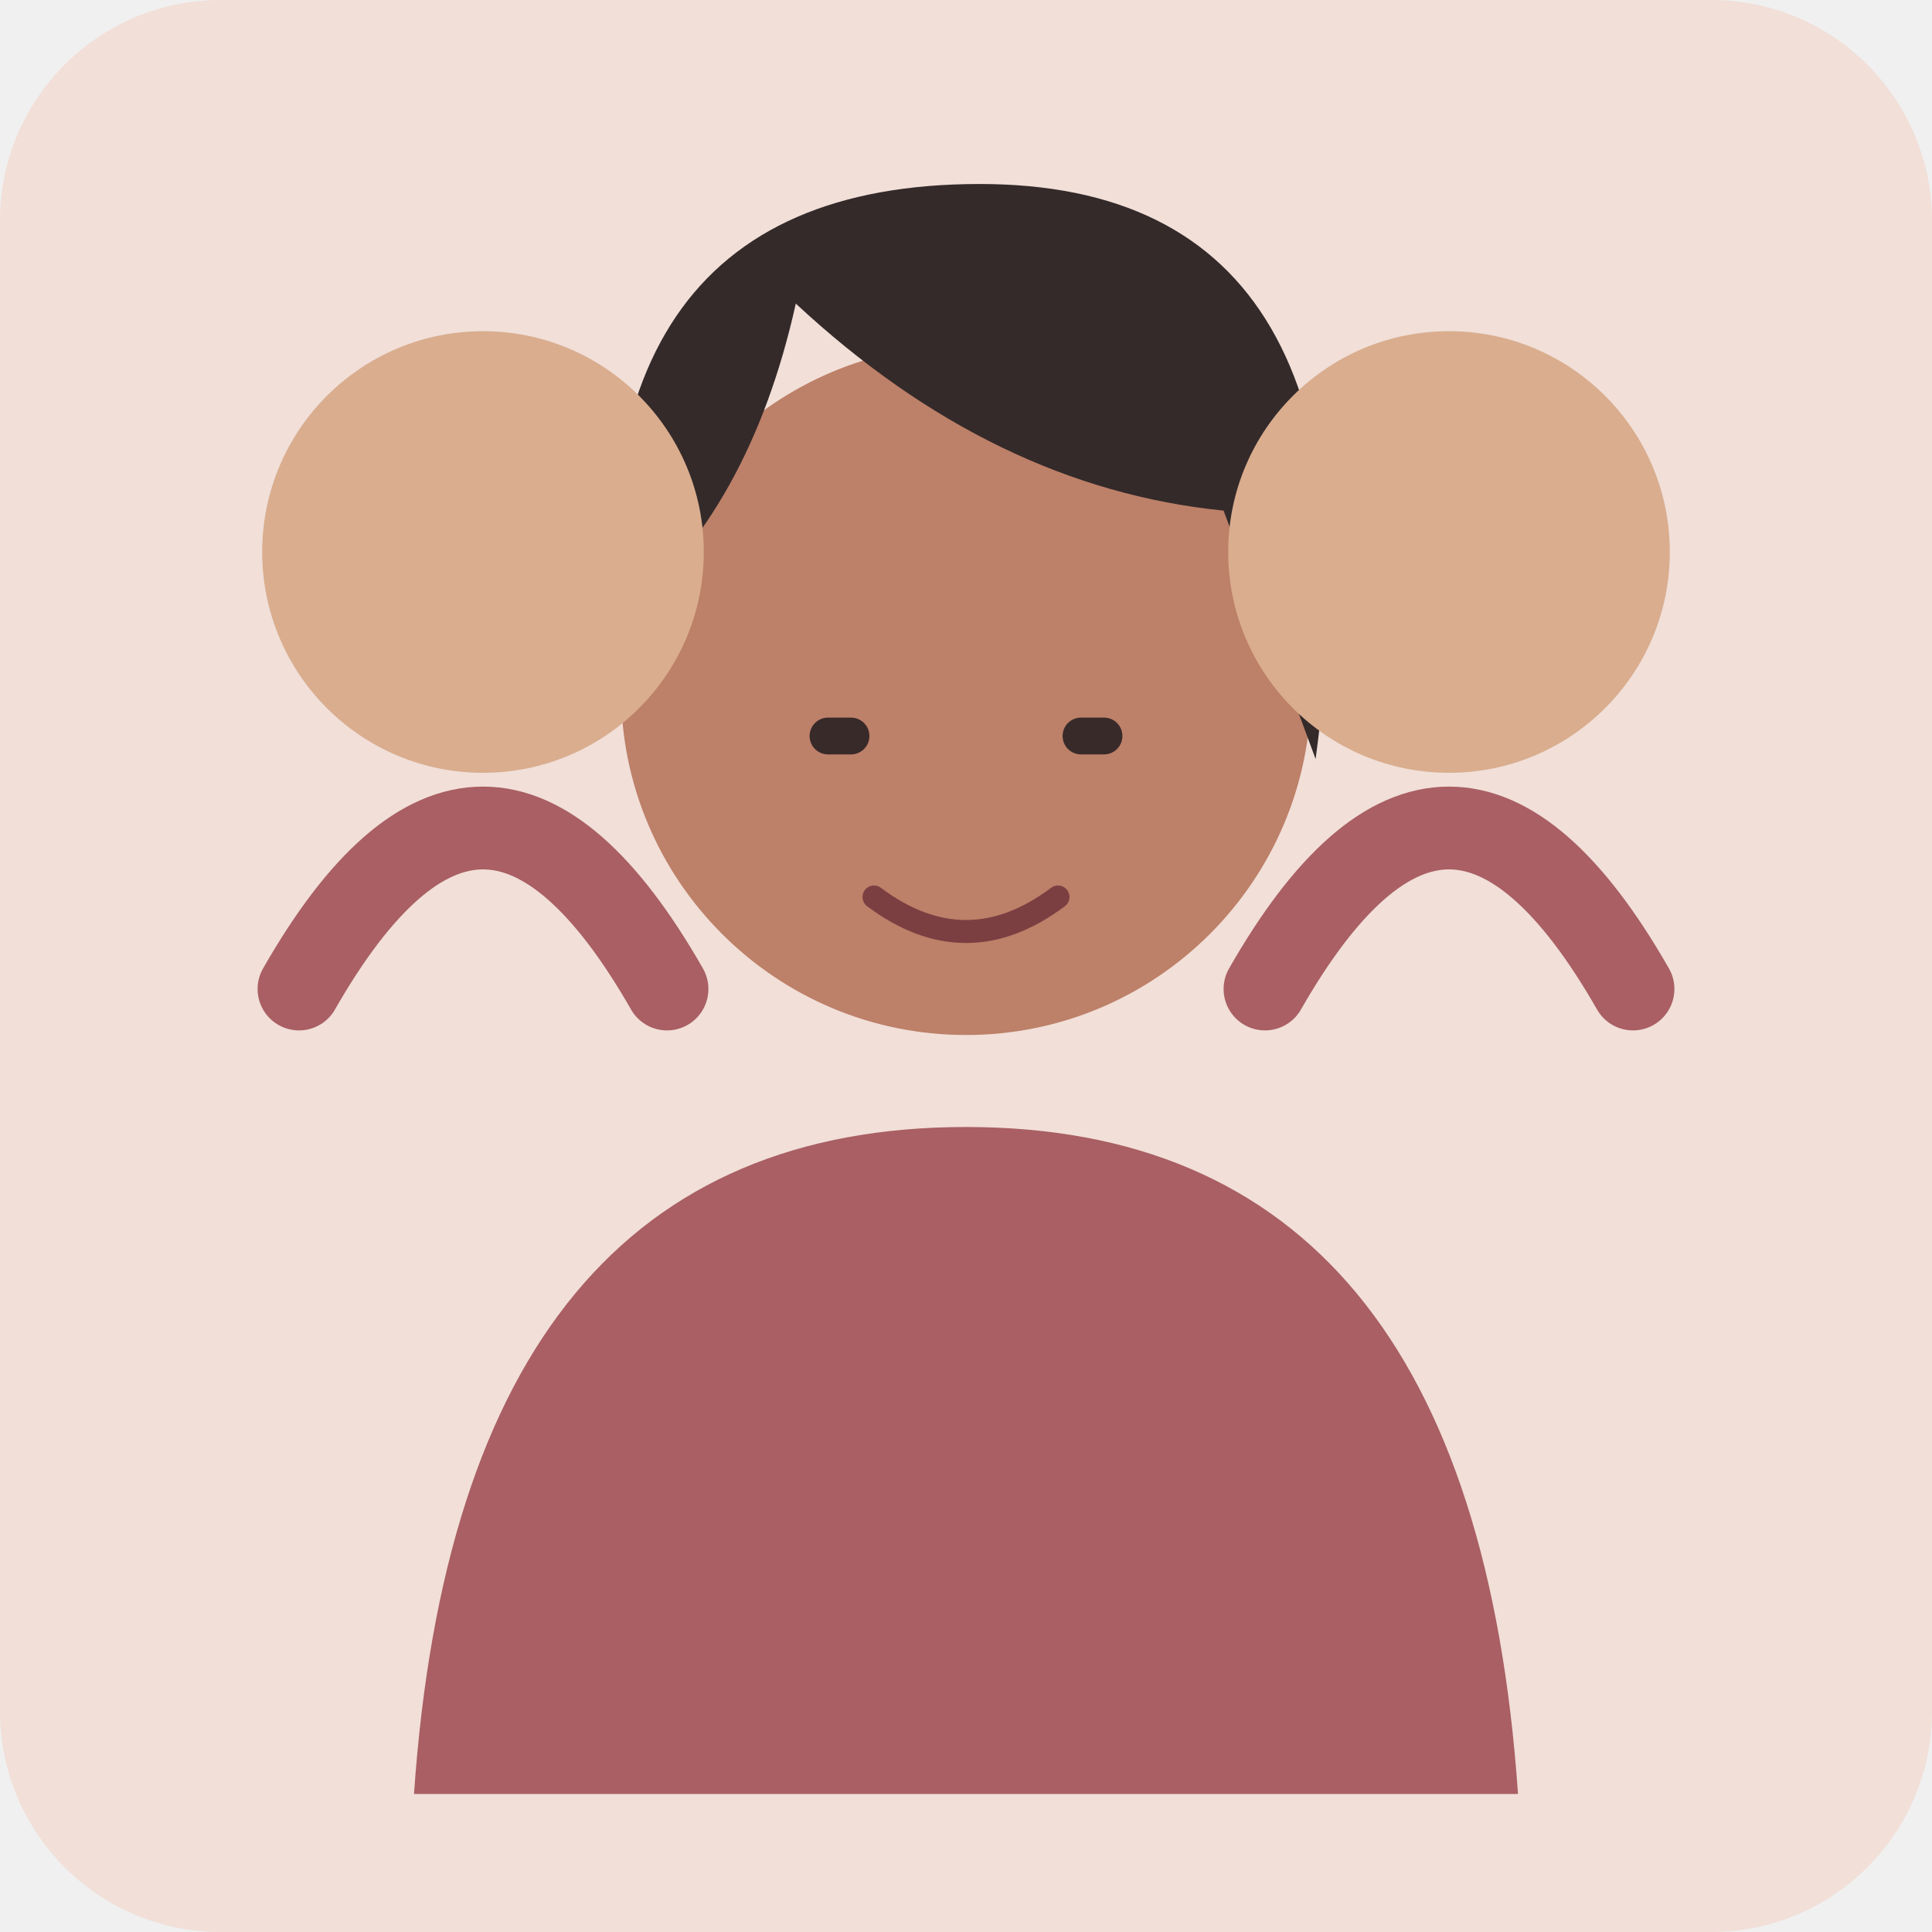
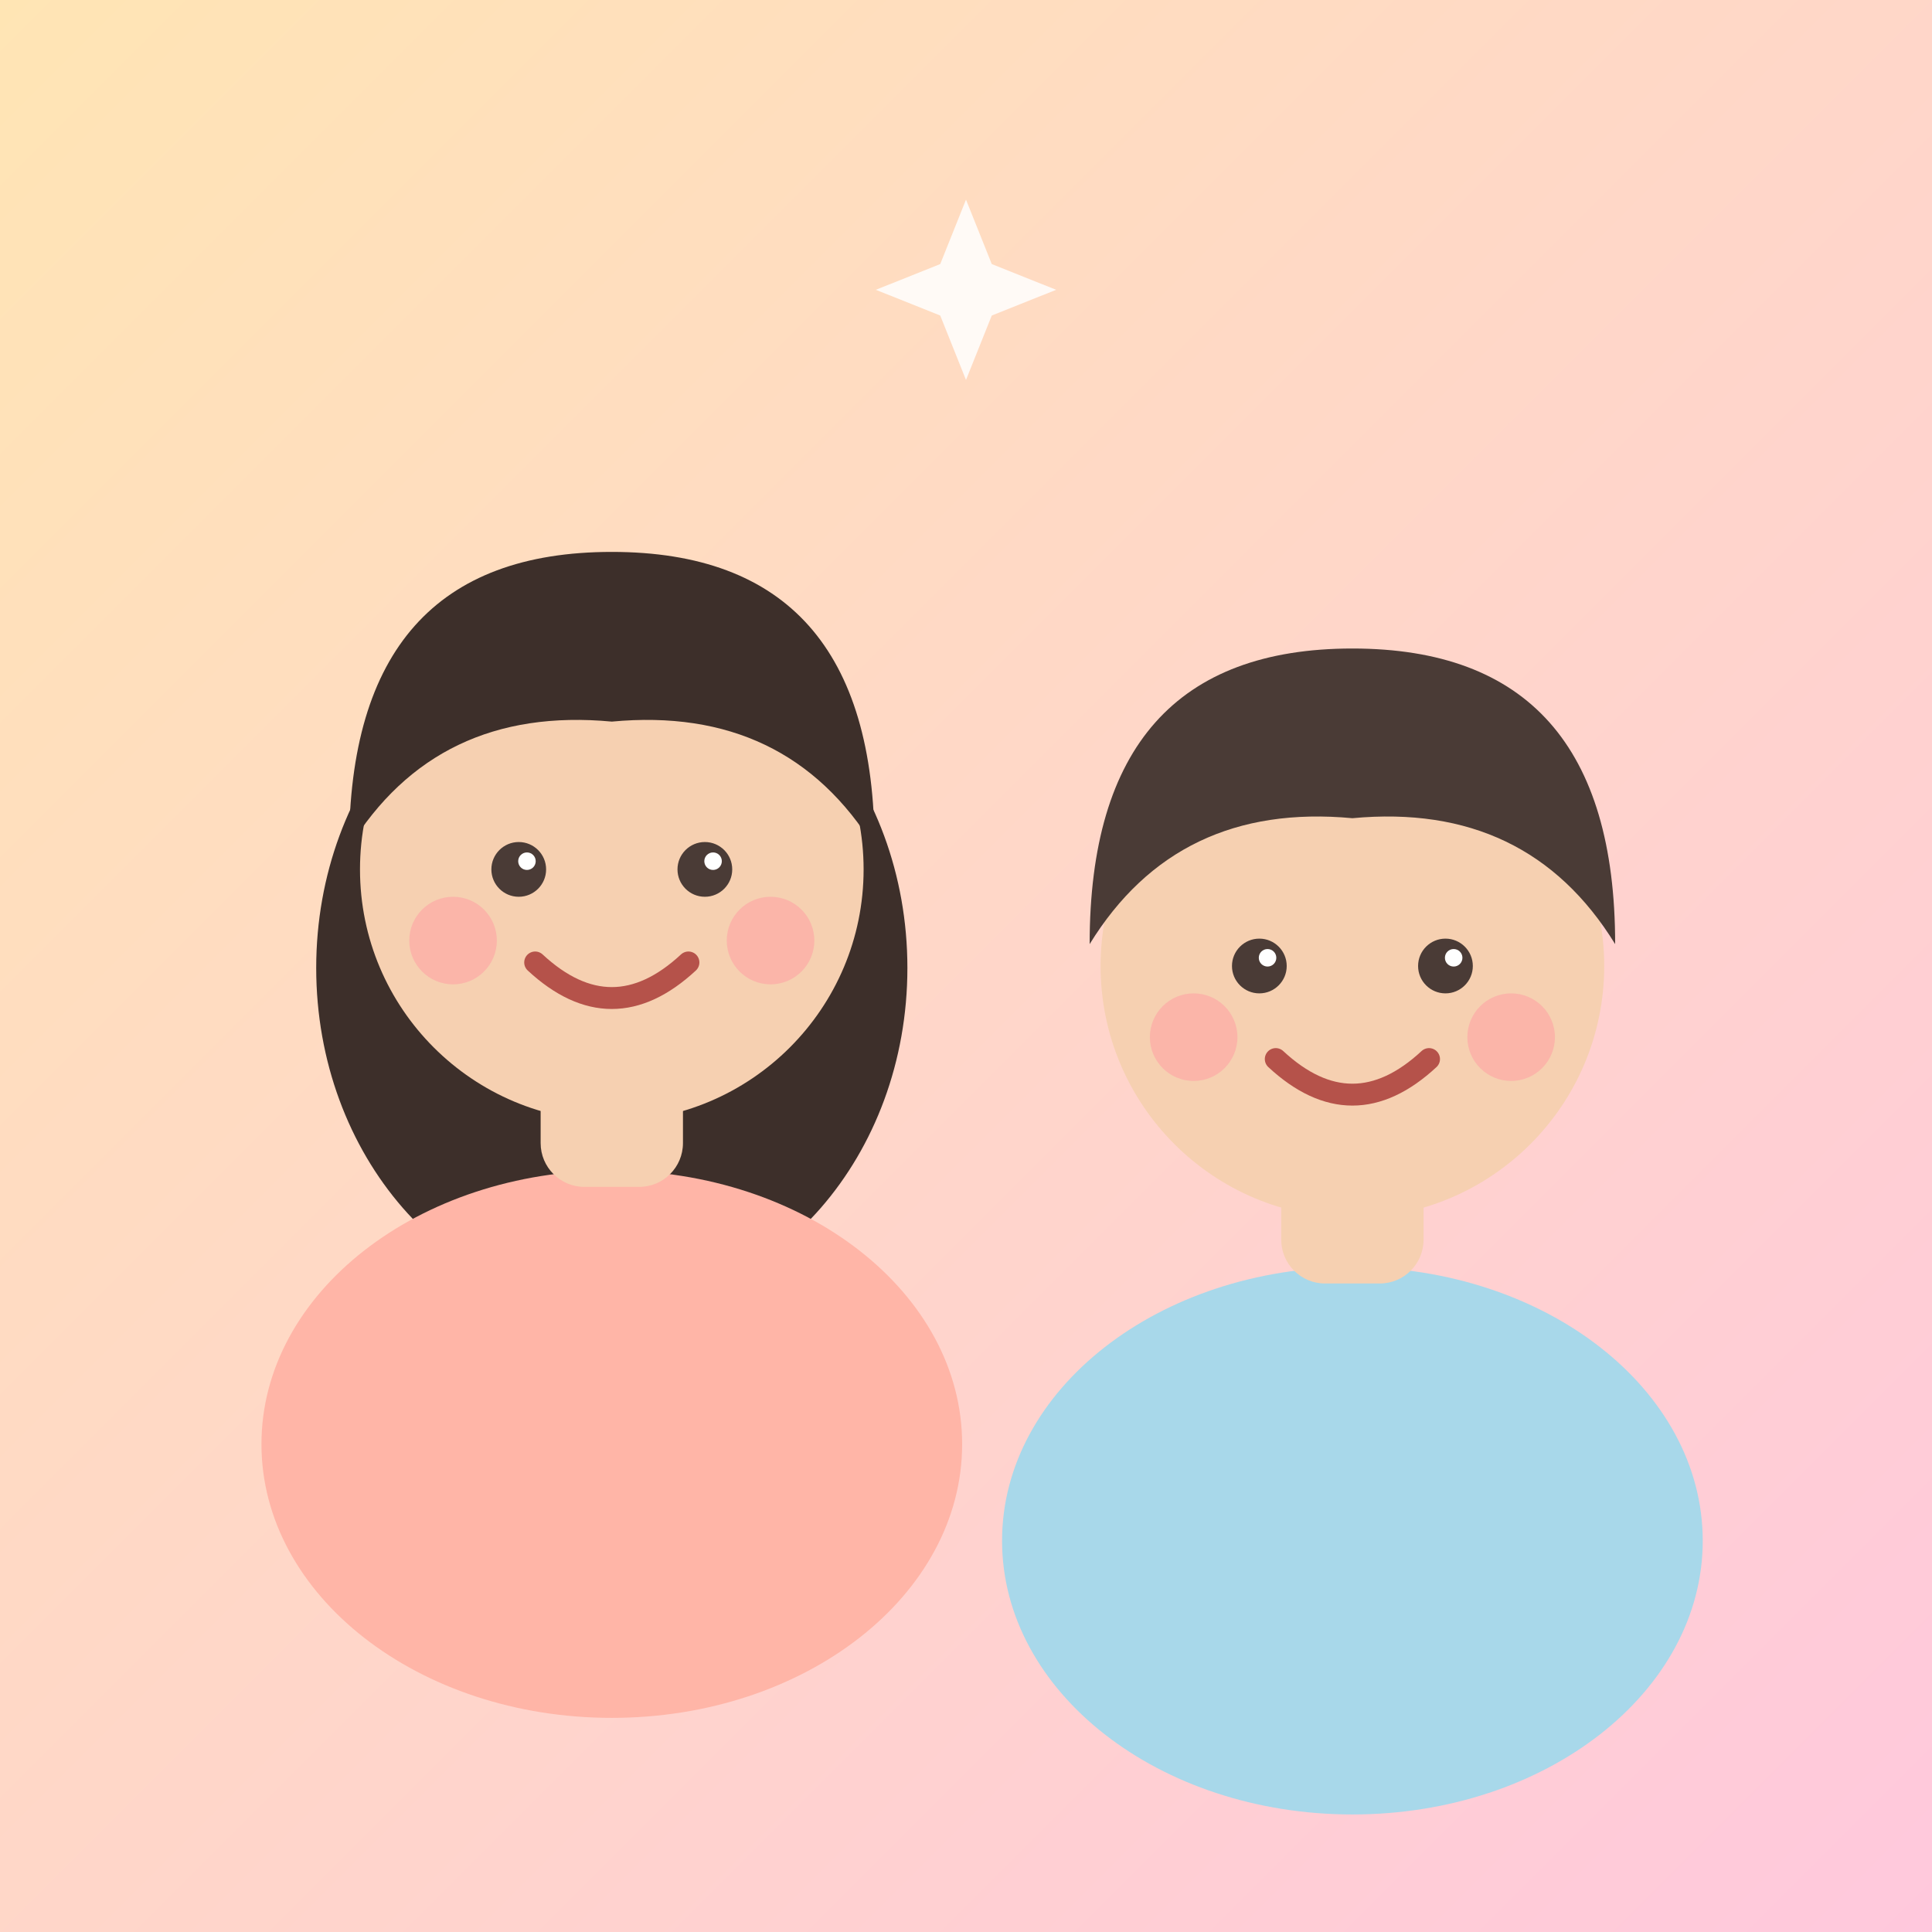
- <svg xmlns="http://www.w3.org/2000/svg" viewBox="0 0 420 420" role="img" aria-label="Illustration">
-   <rect width="420" height="420" rx="48" fill="#f1dfd8" />
-   <circle cx="210" cy="150" r="75" fill="#bd8068" />
-   <path d="M135 155q-15-115 78-115 90 0 73 125l-20-54q-50-5-93-45-10 45-38 68z" fill="#342a2a" />
-   <path d="M90 390q10-145 120-145t120 145" fill="#a95f63" />
-   <path d="M180 160h5m50 0h5" stroke="#382a29" stroke-width="8" stroke-linecap="round" />
-   <path d="M190 195q20 15 40 0" fill="none" stroke="#7b3f42" stroke-width="5" stroke-linecap="round" />
-   <circle cx="105" cy="120" r="48" fill="#d9ad8e" />
-   <circle cx="315" cy="120" r="48" fill="#d9ad8e" />
-   <path d="M65 215q40-70 80 0m130 0q40-70 80 0" fill="none" stroke="#a95f63" stroke-width="18" stroke-linecap="round" />
+ <svg xmlns="http://www.w3.org/2000/svg" viewBox="0 0 300 300" role="img" aria-label="Parents avatar">
+   <defs>
+     <linearGradient id="g" x1="0" y1="0" x2="1" y2="1">
+       <stop offset="0" stop-color="#ffe5b4" />
+       <stop offset="1" stop-color="#ffc8dd" />
+     </linearGradient>
+   </defs>
+   <rect width="300" height="300" fill="url(#g)" />
+   <g transform="translate(95 135) scale(0.85)">
+     <ellipse cx="0" cy="18" rx="54" ry="62" fill="#3d2f2a" />
+     <ellipse cx="0" cy="105" rx="64" ry="50" fill="#ffb5a7" />
+     <rect x="-13" y="34" width="26" height="24" rx="8" fill="#f6d0b1" />
+     <circle cx="0" cy="0" r="46" fill="#f6d0b1" />
+     <path d="M-48,-4 Q-48,-58 0,-58 Q48,-58 48,-4 Q32,-30 0,-27 Q-32,-30 -48,-4Z" fill="#3d2f2a" />
+     <circle cx="-17" cy="0" r="5" fill="#4a3b36" />
+     <circle cx="17" cy="0" r="5" fill="#4a3b36" />
+     <circle cx="-15.5" cy="-1.5" r="1.6" fill="#fff" />
+     <circle cx="18.5" cy="-1.5" r="1.6" fill="#fff" />
+     <path d="M-14,17 Q0,30 14,17" stroke="#b5524a" stroke-width="4" fill="none" stroke-linecap="round" />
+     <circle cx="-29" cy="13" r="8" fill="#ff9aa2" opacity=".5" />
+     <circle cx="29" cy="13" r="8" fill="#ff9aa2" opacity=".5" />
+   </g>
+   <g transform="translate(210 150) scale(0.85)">
+     <ellipse cx="0" cy="105" rx="64" ry="50" fill="#a8d8ea" />
+     <rect x="-13" y="34" width="26" height="24" rx="8" fill="#f6d0b1" />
+     <circle cx="0" cy="0" r="46" fill="#f6d0b1" />
+     <path d="M-48,-4 Q-48,-58 0,-58 Q48,-58 48,-4 Q32,-30 0,-27 Q-32,-30 -48,-4Z" fill="#4a3b36" />
+     <circle cx="-17" cy="0" r="5" fill="#4a3b36" />
+     <circle cx="17" cy="0" r="5" fill="#4a3b36" />
+     <circle cx="-15.5" cy="-1.5" r="1.6" fill="#fff" />
+     <circle cx="18.5" cy="-1.5" r="1.6" fill="#fff" />
+     <path d="M-14,17 Q0,30 14,17" stroke="#b5524a" stroke-width="4" fill="none" stroke-linecap="round" />
+     <circle cx="-29" cy="13" r="8" fill="#ff9aa2" opacity=".5" />
+     <circle cx="29" cy="13" r="8" fill="#ff9aa2" opacity=".5" />
+   </g>
+   <g transform="translate(150 45) scale(1)">
+     <path d="M0,-14 L4,-4 L14,0 L4,4 L0,14 L-4,4 L-14,0 L-4,-4Z" fill="#fff" opacity=".85" />
+   </g>
</svg>
